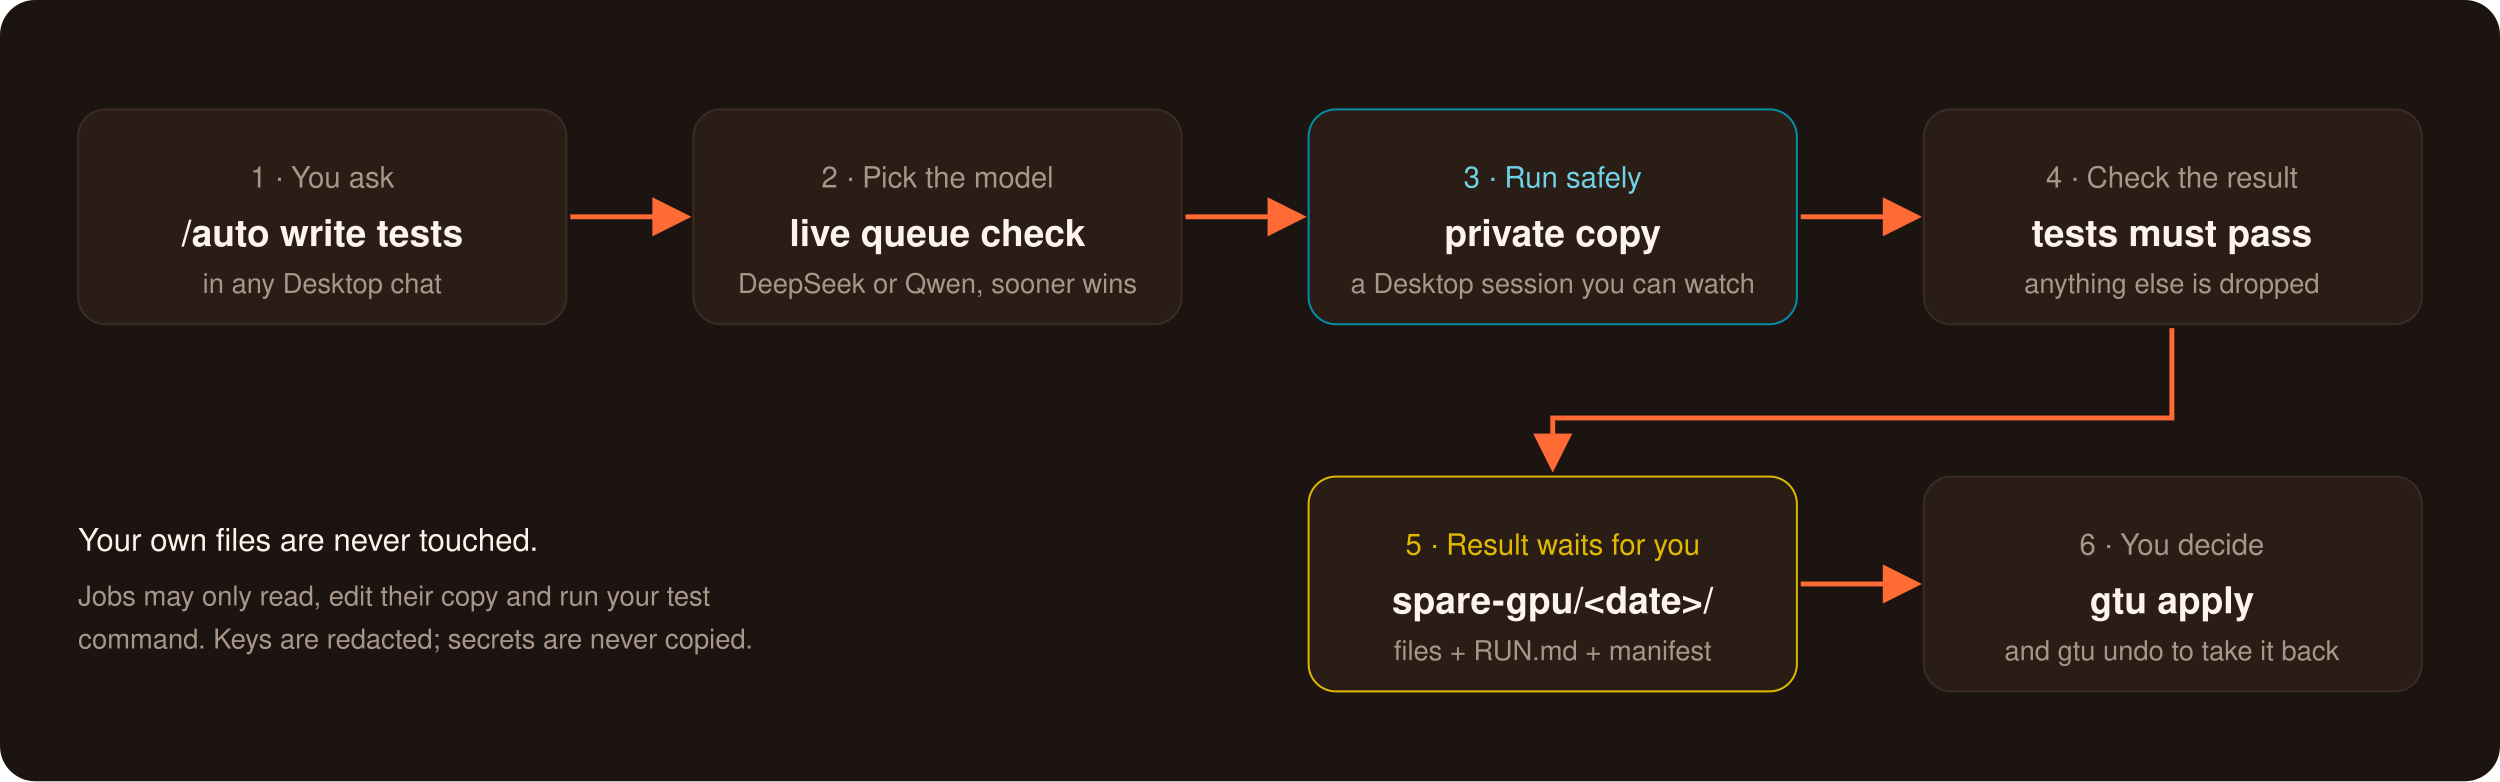
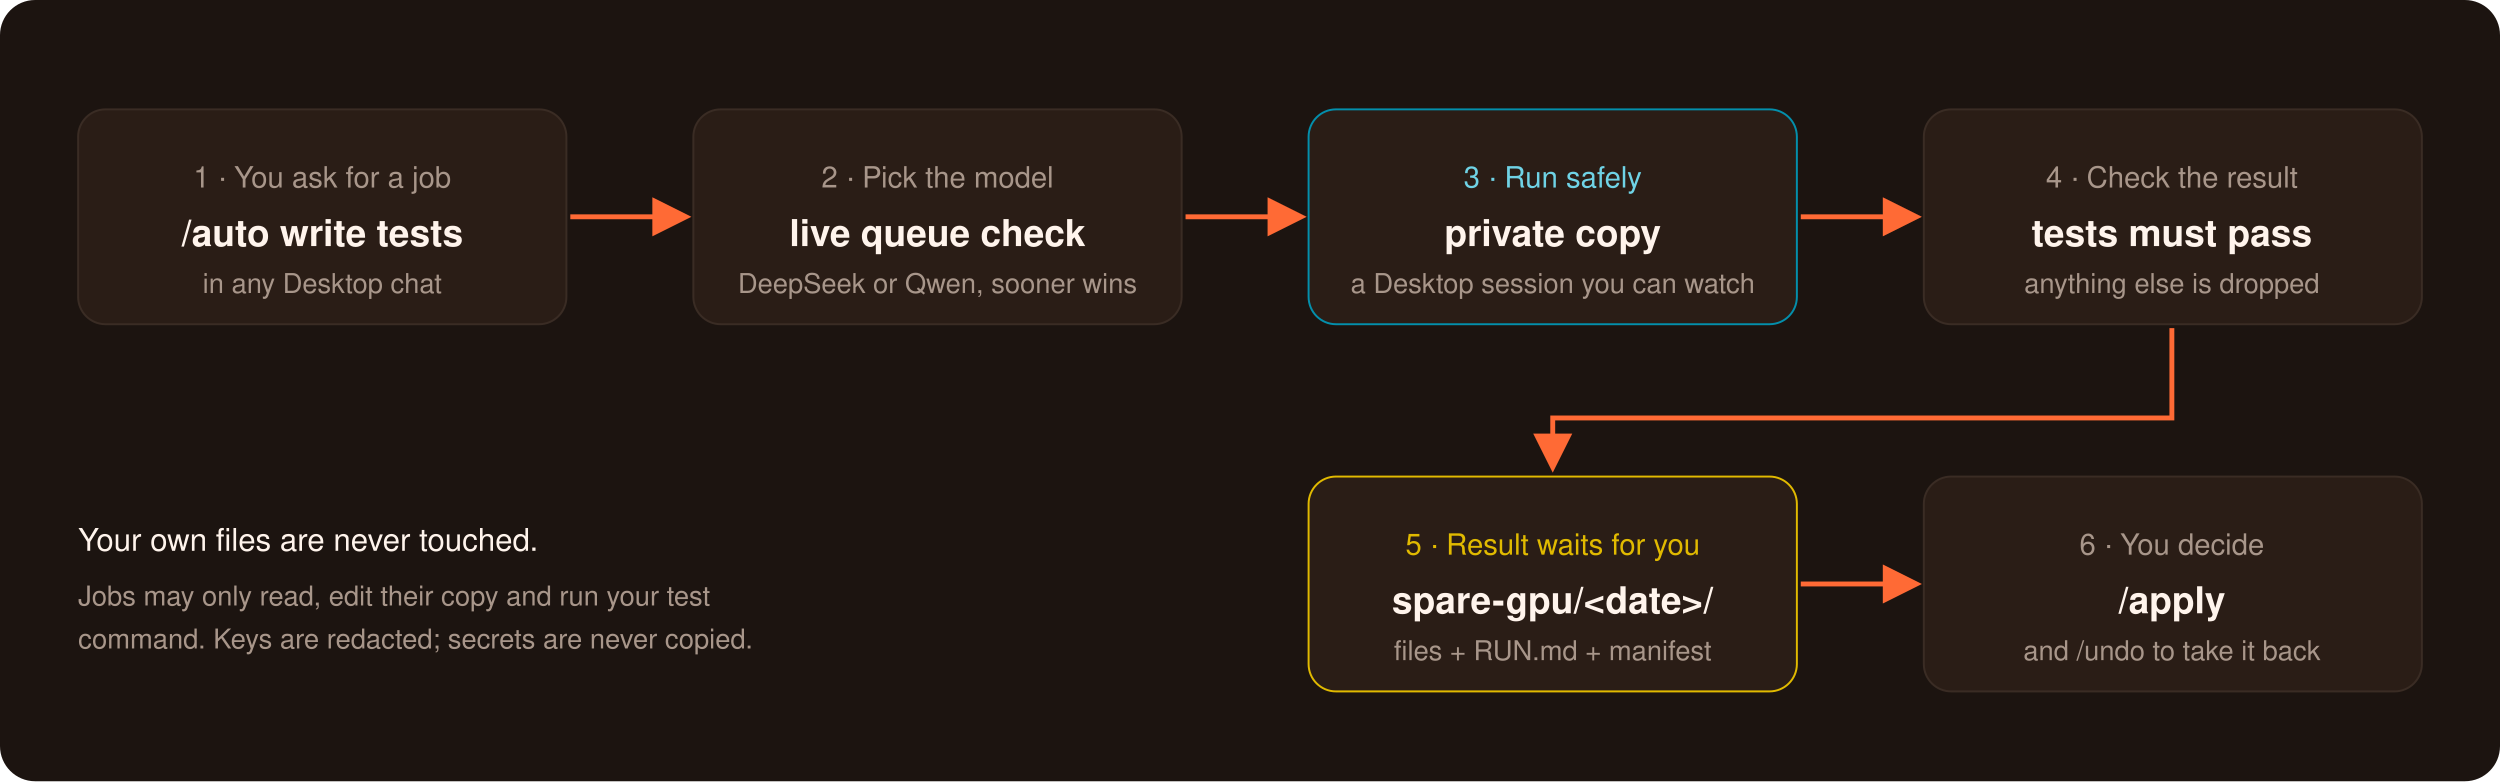
- <svg xmlns="http://www.w3.org/2000/svg" viewBox="0 0 1280 400" width="1280" height="400" role="img" aria-label="How a job travels: you ask in a Desktop chat, spare-gpu picks the model that starts sooner, the job runs as a Desktop session on a private copy, the result is checked, and kept files land in spare-gpu/ for gtu apply">
+ <svg xmlns="http://www.w3.org/2000/svg" viewBox="0 0 1280 400" width="1280" height="400" role="img" aria-label="How a job travels: you ask in a Desktop chat, spare-gpu picks the model that starts sooner, the job runs as a Desktop session on a private copy, the result is checked, and kept files land in spare-gpu/ for /apply">
  <defs>
    <marker id="arrow" viewBox="0 0 10 10" refX="8" refY="5" markerWidth="8" markerHeight="8" orient="auto-start-reverse">
      <path d="M0 0 L10 5 L0 10 z" fill="#ff6a35" />
    </marker>
  </defs>
  <rect width="1280" height="400" rx="18" fill="#1c1410" />
  <g font-family="Segoe UI, Helvetica, Arial, sans-serif">
    <g>
      <rect x="40" y="56" width="250" height="110" rx="14" fill="#2a1d16" stroke="#3a2c24" />
-       <text x="165" y="96" font-size="15" fill="#a8968a" text-anchor="middle">1 · You ask</text>
+       <text x="165" y="96" font-size="15" fill="#a8968a" text-anchor="middle">1 · You ask for a job</text>
      <text x="165" y="126" font-size="19" font-weight="600" fill="#fff4ec" text-anchor="middle">/auto write tests</text>
      <text x="165" y="150" font-size="14" fill="#a8968a" text-anchor="middle">in any Desktop chat</text>
    </g>
    <g>
      <rect x="355" y="56" width="250" height="110" rx="14" fill="#2a1d16" stroke="#3a2c24" />
      <text x="480" y="96" font-size="15" fill="#a8968a" text-anchor="middle">2 · Pick the model</text>
      <text x="480" y="126" font-size="19" font-weight="600" fill="#fff4ec" text-anchor="middle">live queue check</text>
      <text x="480" y="150" font-size="14" fill="#a8968a" text-anchor="middle">DeepSeek or Qwen, sooner wins</text>
    </g>
    <g>
      <rect x="670" y="56" width="250" height="110" rx="14" fill="#2a1d16" stroke="#038fac" />
      <text x="795" y="96" font-size="15" fill="#6fd3e6" text-anchor="middle">3 · Run safely</text>
      <text x="795" y="126" font-size="19" font-weight="600" fill="#fff4ec" text-anchor="middle">private copy</text>
      <text x="795" y="150" font-size="14" fill="#a8968a" text-anchor="middle">a Desktop session you can watch</text>
    </g>
    <g>
      <rect x="985" y="56" width="255" height="110" rx="14" fill="#2a1d16" stroke="#3a2c24" />
      <text x="1112" y="96" font-size="15" fill="#a8968a" text-anchor="middle">4 · Check the result</text>
      <text x="1112" y="126" font-size="19" font-weight="600" fill="#fff4ec" text-anchor="middle">tests must pass</text>
      <text x="1112" y="150" font-size="14" fill="#a8968a" text-anchor="middle">anything else is dropped</text>
    </g>
    <path d="M292 111 H350" stroke="#ff6a35" stroke-width="2.5" marker-end="url(#arrow)" />
    <path d="M607 111 H665" stroke="#ff6a35" stroke-width="2.5" marker-end="url(#arrow)" />
    <path d="M922 111 H980" stroke="#ff6a35" stroke-width="2.5" marker-end="url(#arrow)" />
    <path d="M1112 168 V214 H795 V238" fill="none" stroke="#ff6a35" stroke-width="2.5" marker-end="url(#arrow)" />
    <g>
      <rect x="670" y="244" width="250" height="110" rx="14" fill="#2a1d16" stroke="#e1ba00" />
      <text x="795" y="284" font-size="15" fill="#e1ba00" text-anchor="middle">5 · Result waits for you</text>
      <text x="795" y="314" font-size="19" font-weight="600" fill="#fff4ec" text-anchor="middle">spare-gpu/&lt;date&gt;/</text>
      <text x="795" y="338" font-size="14" fill="#a8968a" text-anchor="middle">files + RUN.md + manifest</text>
    </g>
    <g>
      <rect x="985" y="244" width="255" height="110" rx="14" fill="#2a1d16" stroke="#3a2c24" />
      <text x="1112" y="284" font-size="15" fill="#a8968a" text-anchor="middle">6 · You decide</text>
-       <text x="1112" y="314" font-size="19" font-weight="600" fill="#fff4ec" text-anchor="middle">gtu apply</text>
-       <text x="1112" y="338" font-size="14" fill="#a8968a" text-anchor="middle">and gtu undo to take it back</text>
+       <text x="1112" y="314" font-size="19" font-weight="600" fill="#fff4ec" text-anchor="middle">/apply</text>
+       <text x="1112" y="338" font-size="14" fill="#a8968a" text-anchor="middle">and /undo to take it back</text>
    </g>
    <path d="M922 299 H980" stroke="#ff6a35" stroke-width="2.5" marker-end="url(#arrow)" />
    <text x="40" y="282" font-size="16" fill="#fff4ec">Your own files are never touched.</text>
    <text x="40" y="310" font-size="14" fill="#a8968a">Jobs may only read, edit their copy and run your test</text>
    <text x="40" y="332" font-size="14" fill="#a8968a">command. Keys are redacted; secrets are never copied.</text>
  </g>
</svg>
